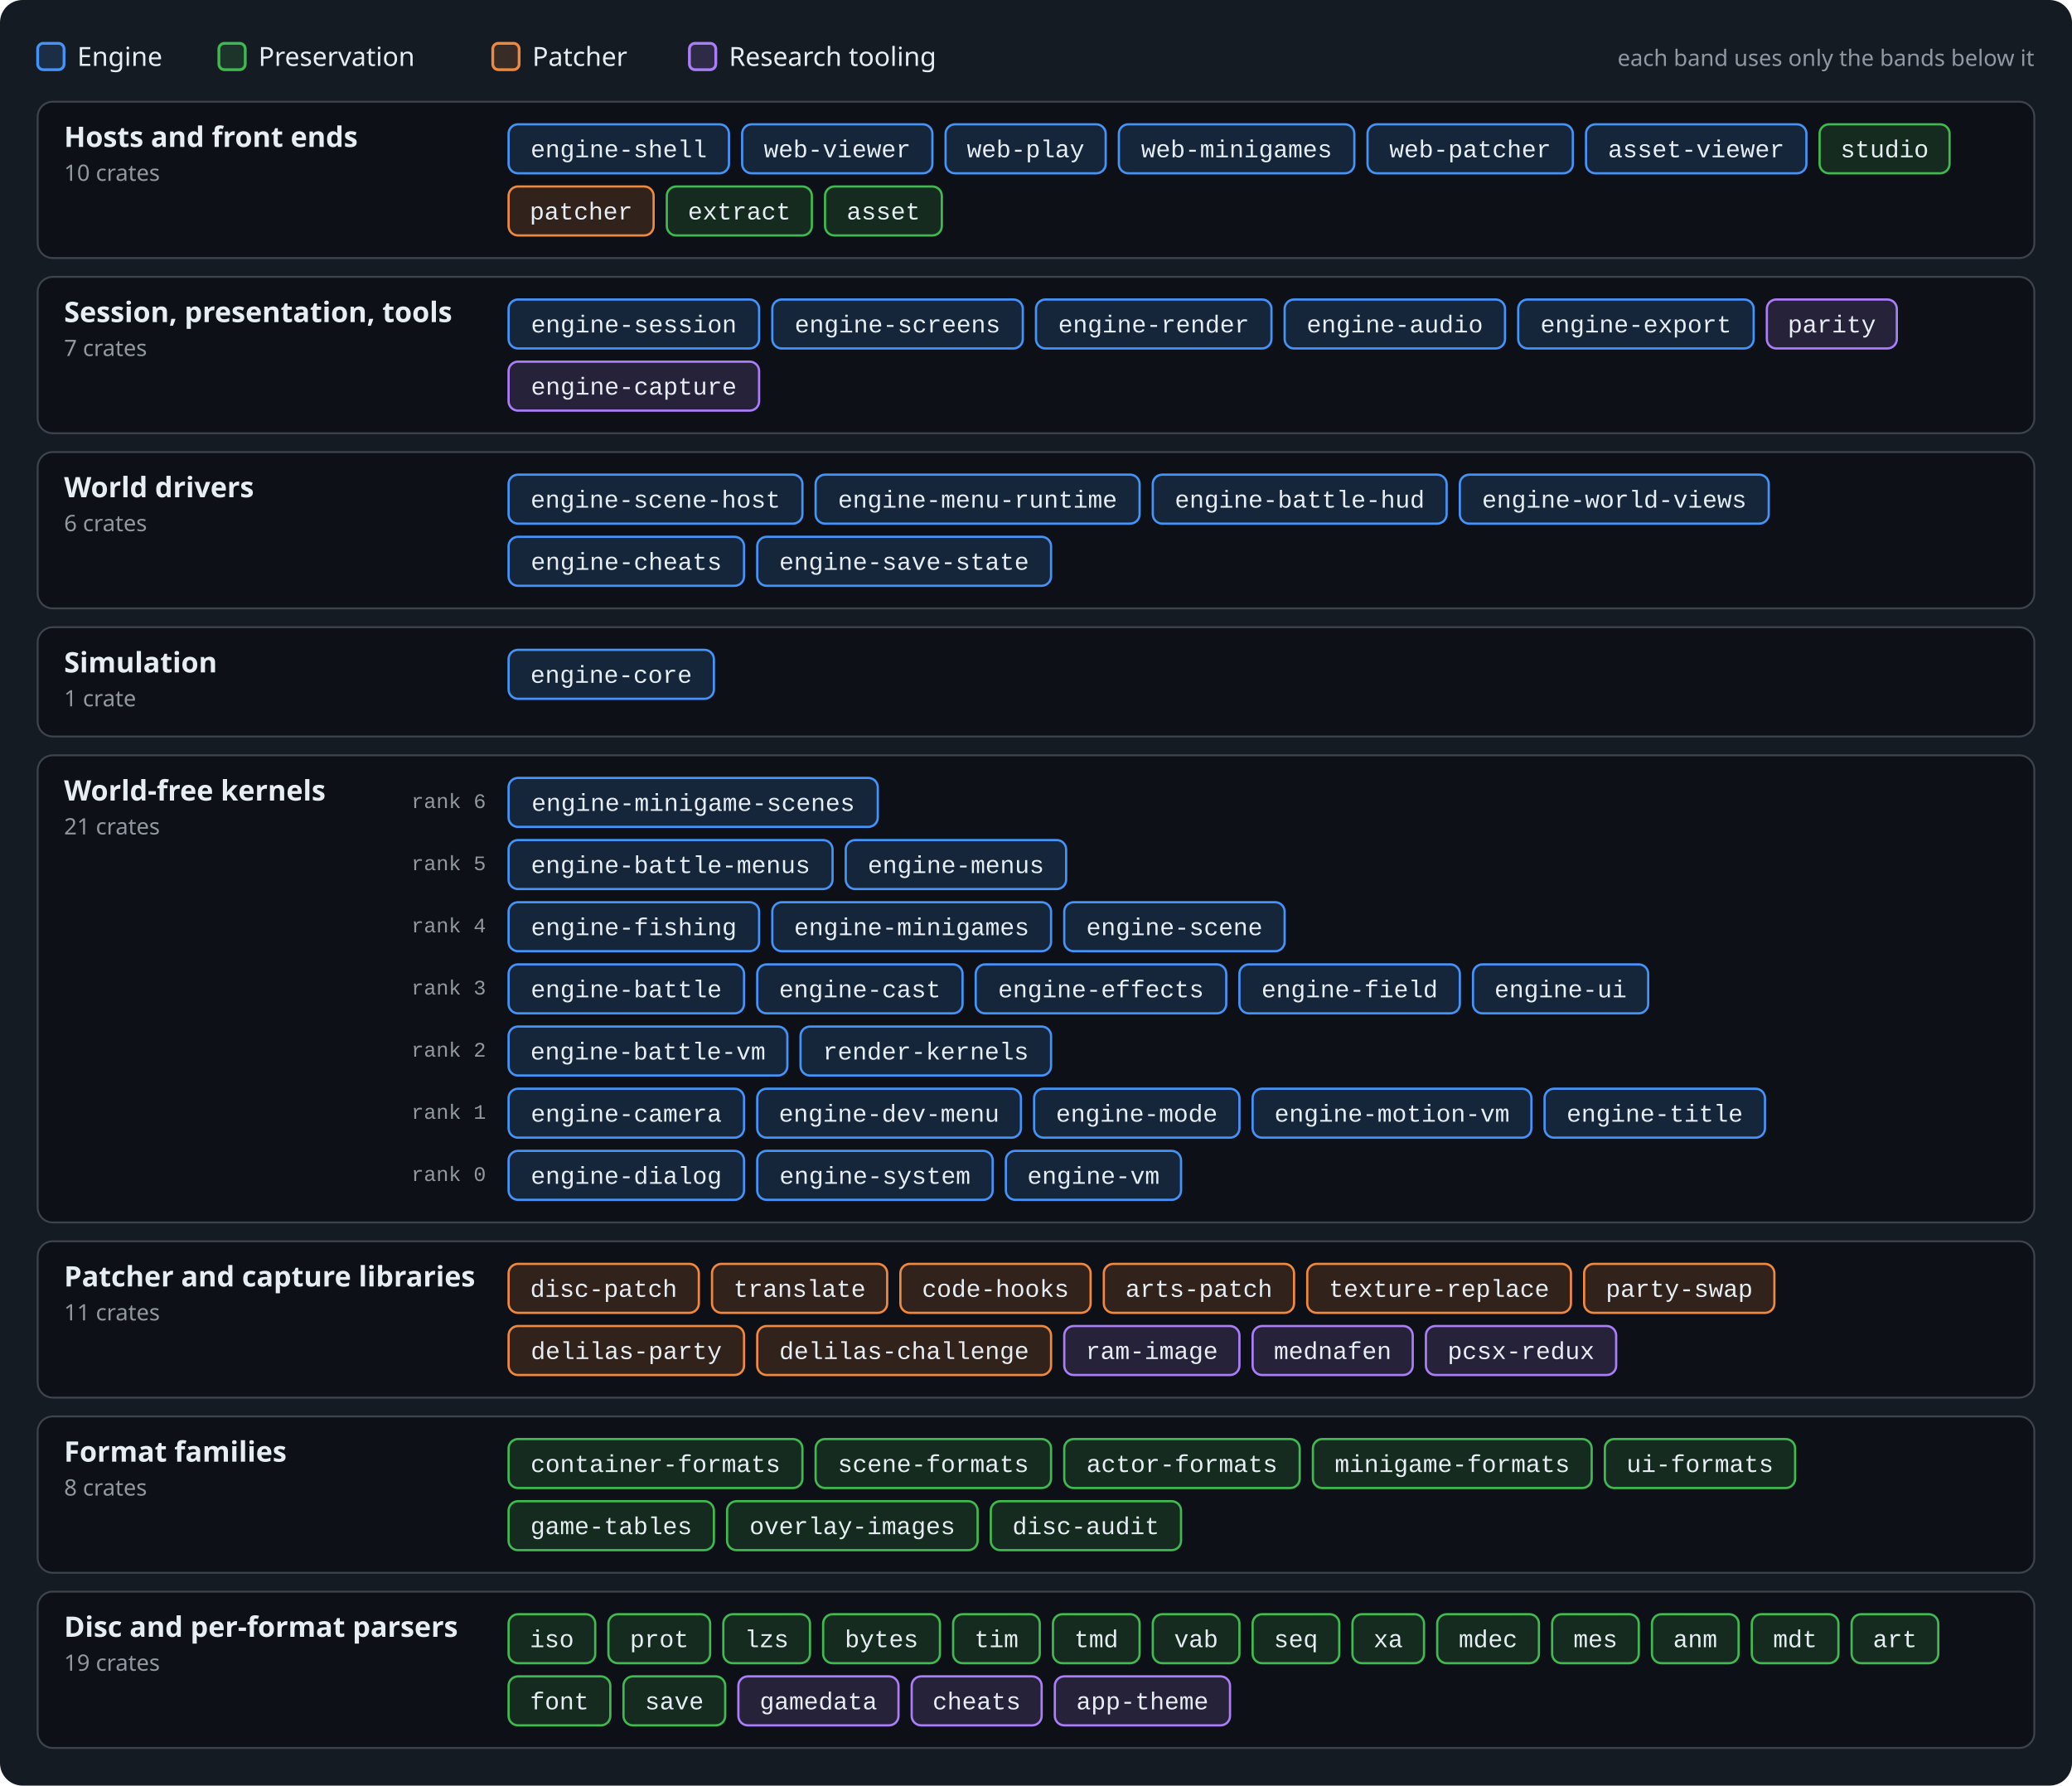
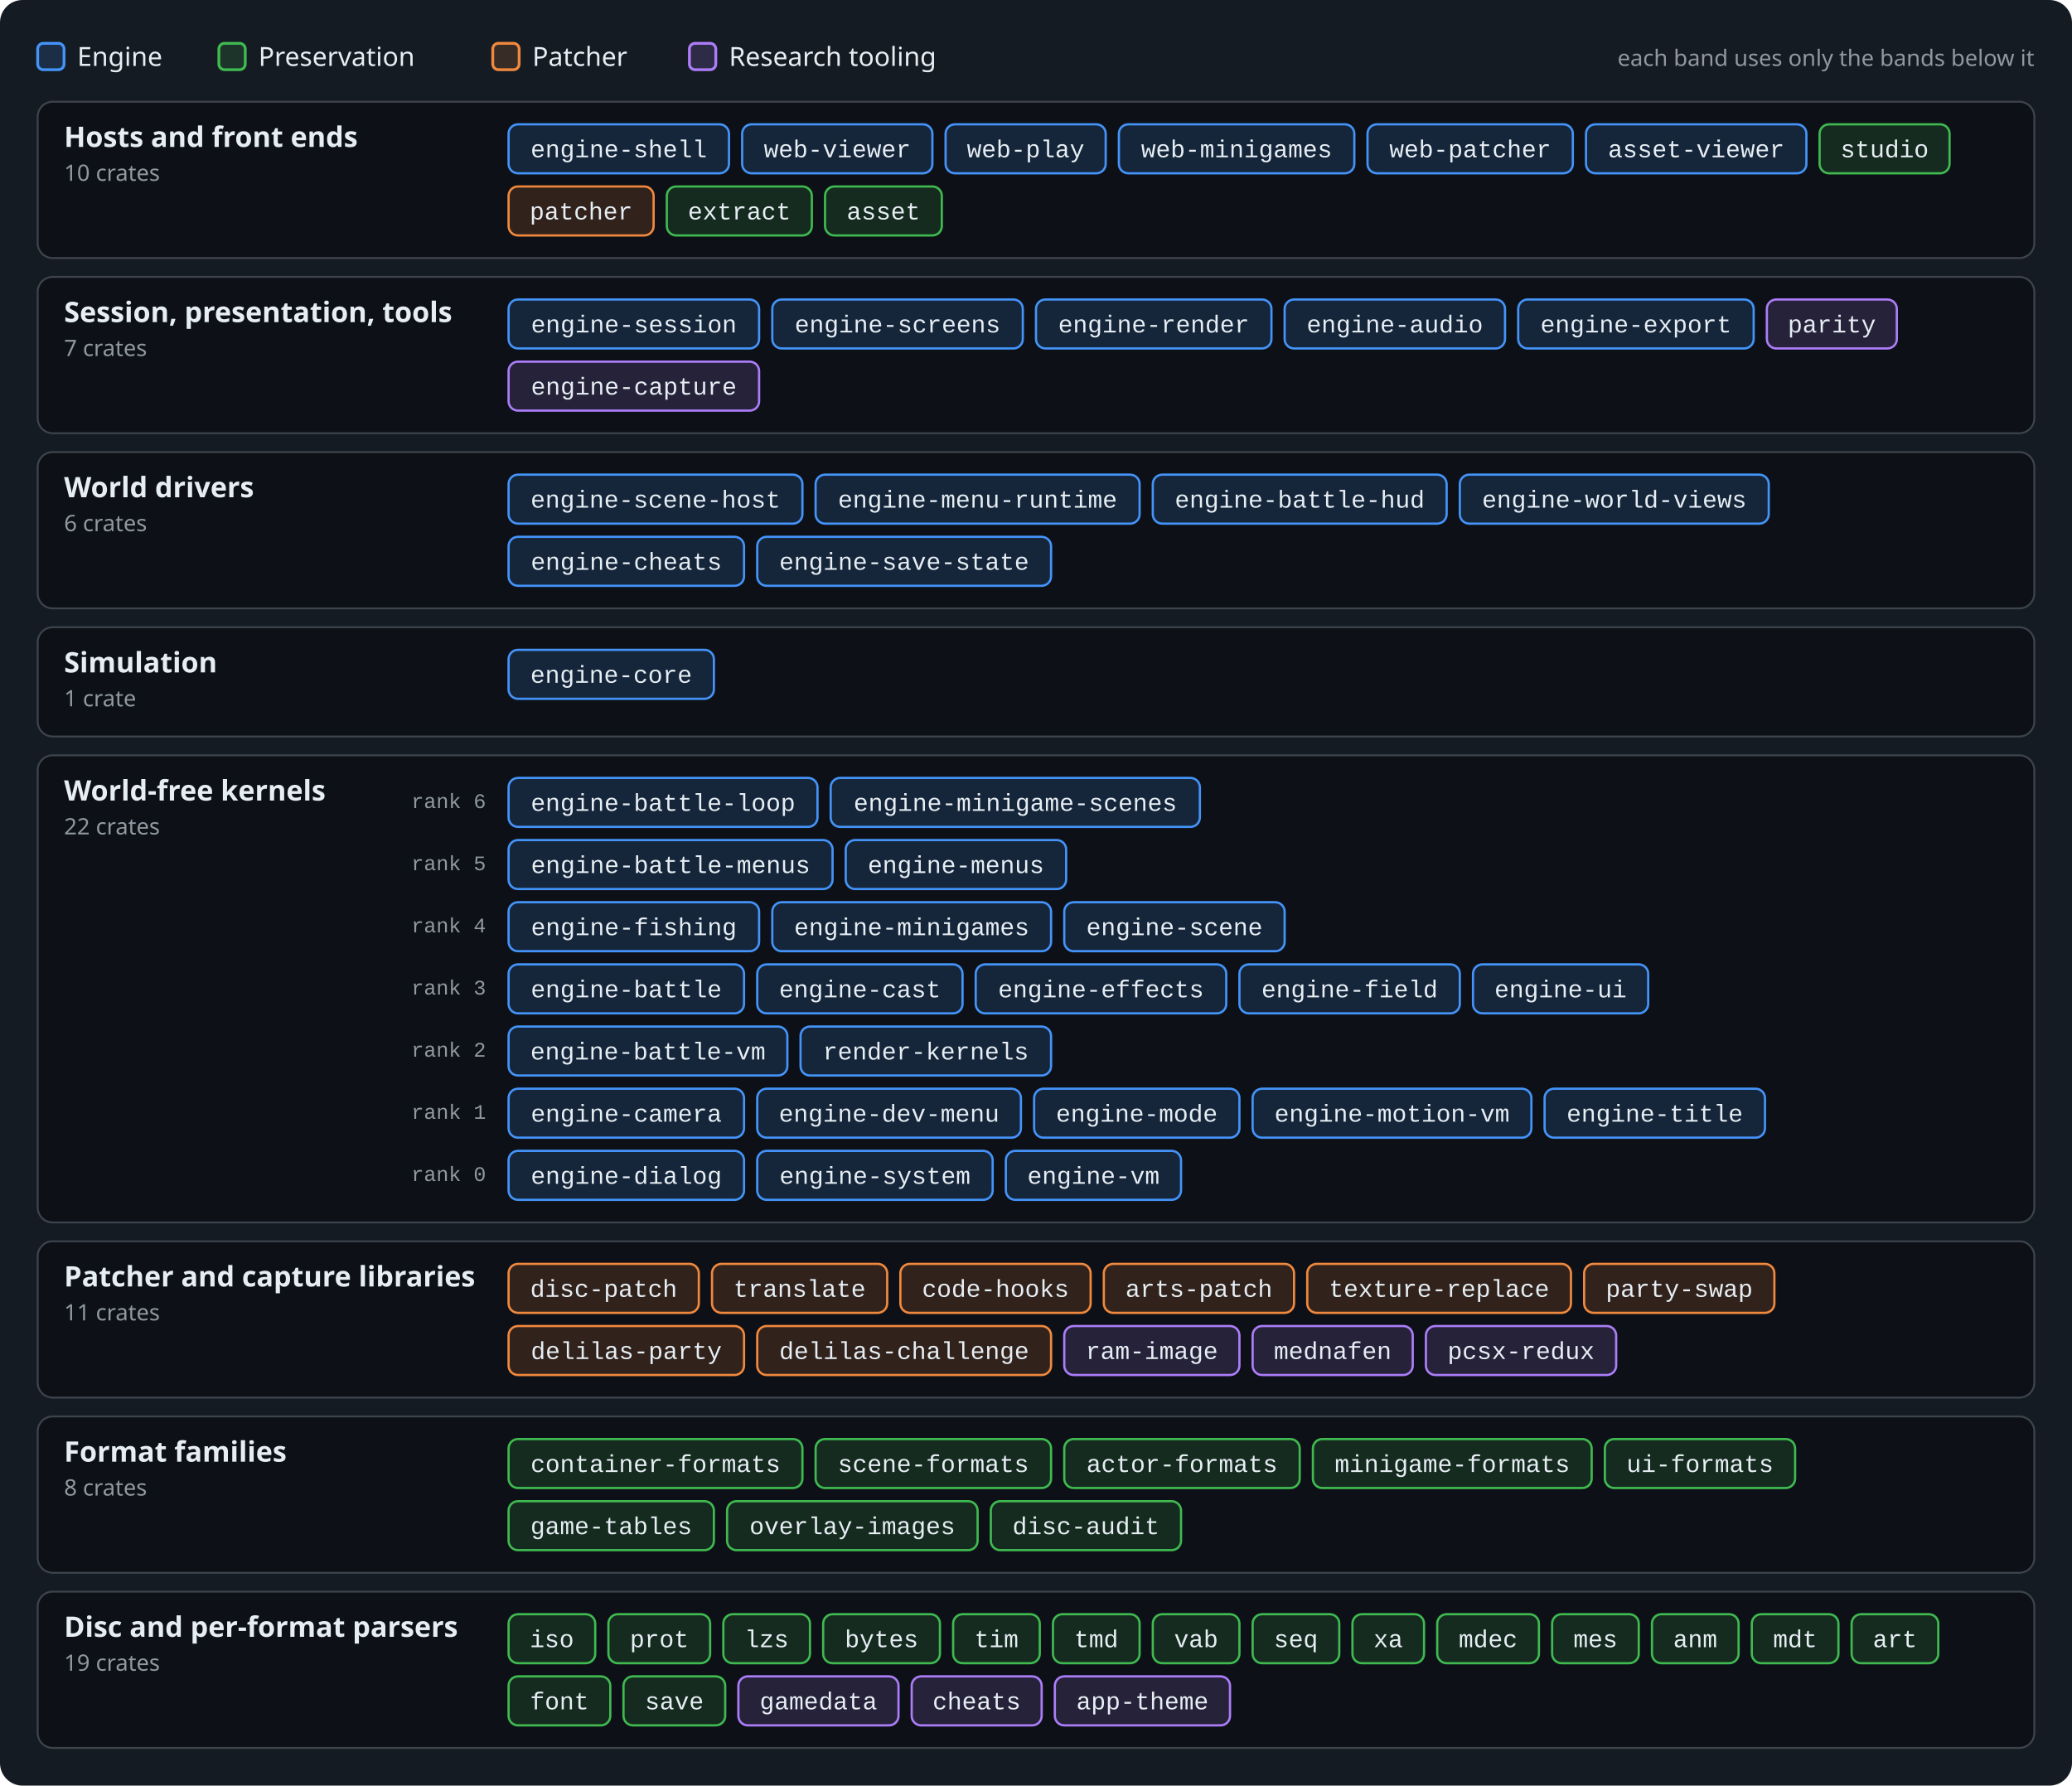
<svg xmlns="http://www.w3.org/2000/svg" viewBox="0 0 1100 948" width="1100" height="948" role="img" aria-labelledby="t d">
  <style>text{font-family:-apple-system, BlinkMacSystemFont, 'Segoe UI', 'Noto Sans', Helvetica, Arial, sans-serif;fill:#e6edf3}.ch{font-family:ui-monospace, SFMono-Regular, Menlo, Consolas, 'Liberation Mono', monospace;font-size:13px}.bt{font-size:15px;font-weight:600}.mu{font-size:12px;fill:#9198a1}.rk{font-family:ui-monospace, SFMono-Regular, Menlo, Consolas, 'Liberation Mono', monospace;font-size:11px;fill:#9198a1}.lg{font-size:14px}</style>
  <rect width="1100" height="948" rx="12" fill="#151b23" />
  <rect x="20" y="23" width="14" height="14" rx="3" fill="#4493f8" fill-opacity="0.16" stroke="#4493f8" stroke-width="1.5" />
  <text x="41" y="35" class="lg">Engine</text>
  <rect x="116.2" y="23" width="14" height="14" rx="3" fill="#3fb950" fill-opacity="0.16" stroke="#3fb950" stroke-width="1.5" />
  <text x="137.2" y="35" class="lg">Preservation</text>
  <rect x="261.6" y="23" width="14" height="14" rx="3" fill="#f0883e" fill-opacity="0.16" stroke="#f0883e" stroke-width="1.5" />
  <text x="282.6" y="35" class="lg">Patcher</text>
  <rect x="366" y="23" width="14" height="14" rx="3" fill="#ab7df8" fill-opacity="0.16" stroke="#ab7df8" stroke-width="1.5" />
  <text x="387" y="35" class="lg">Research tooling</text>
  <text x="1080" y="35" class="mu" text-anchor="end">each band uses only the bands below it</text>
  <rect x="20" y="54" width="1060" height="83" rx="8" fill="#0d1117" stroke="#3d444d" />
  <text x="34" y="78" class="bt">Hosts and front ends</text>
  <text x="34" y="96" class="mu">10 crates</text>
  <g>
    <rect x="270" y="66" width="117" height="26" rx="5" fill="#4493f8" fill-opacity="0.16" stroke="#4493f8" stroke-width="1.2" />
    <text x="328.5" y="83.5" class="ch" text-anchor="middle">engine-shell</text>
  </g>
  <g>
    <rect x="394" y="66" width="101" height="26" rx="5" fill="#4493f8" fill-opacity="0.16" stroke="#4493f8" stroke-width="1.2" />
    <text x="444.5" y="83.5" class="ch" text-anchor="middle">web-viewer</text>
  </g>
  <g>
    <rect x="502" y="66" width="85" height="26" rx="5" fill="#4493f8" fill-opacity="0.16" stroke="#4493f8" stroke-width="1.2" />
    <text x="544.5" y="83.5" class="ch" text-anchor="middle">web-play</text>
  </g>
  <g>
    <rect x="594" y="66" width="125" height="26" rx="5" fill="#4493f8" fill-opacity="0.16" stroke="#4493f8" stroke-width="1.2" />
    <text x="656.5" y="83.5" class="ch" text-anchor="middle">web-minigames</text>
  </g>
  <g>
    <rect x="726" y="66" width="109" height="26" rx="5" fill="#4493f8" fill-opacity="0.16" stroke="#4493f8" stroke-width="1.2" />
    <text x="780.5" y="83.5" class="ch" text-anchor="middle">web-patcher</text>
  </g>
  <g>
    <rect x="842" y="66" width="117" height="26" rx="5" fill="#4493f8" fill-opacity="0.16" stroke="#4493f8" stroke-width="1.2" />
    <text x="900.5" y="83.5" class="ch" text-anchor="middle">asset-viewer</text>
  </g>
  <g>
    <rect x="966" y="66" width="69" height="26" rx="5" fill="#3fb950" fill-opacity="0.16" stroke="#3fb950" stroke-width="1.2" />
    <text x="1000.5" y="83.5" class="ch" text-anchor="middle">studio</text>
  </g>
  <g>
    <rect x="270" y="99" width="77" height="26" rx="5" fill="#f0883e" fill-opacity="0.16" stroke="#f0883e" stroke-width="1.2" />
    <text x="308.5" y="116.5" class="ch" text-anchor="middle">patcher</text>
  </g>
  <g>
    <rect x="354" y="99" width="77" height="26" rx="5" fill="#3fb950" fill-opacity="0.16" stroke="#3fb950" stroke-width="1.2" />
    <text x="392.5" y="116.5" class="ch" text-anchor="middle">extract</text>
  </g>
  <g>
    <rect x="438" y="99" width="62" height="26" rx="5" fill="#3fb950" fill-opacity="0.16" stroke="#3fb950" stroke-width="1.2" />
    <text x="469.0" y="116.5" class="ch" text-anchor="middle">asset</text>
  </g>
  <rect x="20" y="147" width="1060" height="83" rx="8" fill="#0d1117" stroke="#3d444d" />
  <text x="34" y="171" class="bt">Session, presentation, tools</text>
  <text x="34" y="189" class="mu">7 crates</text>
  <g>
    <rect x="270" y="159" width="133" height="26" rx="5" fill="#4493f8" fill-opacity="0.16" stroke="#4493f8" stroke-width="1.2" />
    <text x="336.5" y="176.5" class="ch" text-anchor="middle">engine-session</text>
  </g>
  <g>
    <rect x="410" y="159" width="133" height="26" rx="5" fill="#4493f8" fill-opacity="0.16" stroke="#4493f8" stroke-width="1.2" />
    <text x="476.5" y="176.5" class="ch" text-anchor="middle">engine-screens</text>
  </g>
  <g>
    <rect x="550" y="159" width="125" height="26" rx="5" fill="#4493f8" fill-opacity="0.16" stroke="#4493f8" stroke-width="1.2" />
    <text x="612.5" y="176.5" class="ch" text-anchor="middle">engine-render</text>
  </g>
  <g>
    <rect x="682" y="159" width="117" height="26" rx="5" fill="#4493f8" fill-opacity="0.16" stroke="#4493f8" stroke-width="1.2" />
    <text x="740.5" y="176.5" class="ch" text-anchor="middle">engine-audio</text>
  </g>
  <g>
    <rect x="806" y="159" width="125" height="26" rx="5" fill="#4493f8" fill-opacity="0.16" stroke="#4493f8" stroke-width="1.2" />
    <text x="868.5" y="176.5" class="ch" text-anchor="middle">engine-export</text>
  </g>
  <g>
    <rect x="938" y="159" width="69" height="26" rx="5" fill="#ab7df8" fill-opacity="0.16" stroke="#ab7df8" stroke-width="1.2" />
    <text x="972.5" y="176.5" class="ch" text-anchor="middle">parity</text>
  </g>
  <g>
    <rect x="270" y="192" width="133" height="26" rx="5" fill="#ab7df8" fill-opacity="0.16" stroke="#ab7df8" stroke-width="1.2" />
    <text x="336.5" y="209.5" class="ch" text-anchor="middle">engine-capture</text>
  </g>
  <rect x="20" y="240" width="1060" height="83" rx="8" fill="#0d1117" stroke="#3d444d" />
  <text x="34" y="264" class="bt">World drivers</text>
  <text x="34" y="282" class="mu">6 crates</text>
  <g>
    <rect x="270" y="252" width="156" height="26" rx="5" fill="#4493f8" fill-opacity="0.16" stroke="#4493f8" stroke-width="1.2" />
    <text x="348.0" y="269.5" class="ch" text-anchor="middle">engine-scene-host</text>
  </g>
  <g>
    <rect x="433" y="252" width="172" height="26" rx="5" fill="#4493f8" fill-opacity="0.16" stroke="#4493f8" stroke-width="1.2" />
    <text x="519.0" y="269.5" class="ch" text-anchor="middle">engine-menu-runtime</text>
  </g>
  <g>
    <rect x="612" y="252" width="156" height="26" rx="5" fill="#4493f8" fill-opacity="0.16" stroke="#4493f8" stroke-width="1.2" />
    <text x="690.0" y="269.5" class="ch" text-anchor="middle">engine-battle-hud</text>
  </g>
  <g>
    <rect x="775" y="252" width="164" height="26" rx="5" fill="#4493f8" fill-opacity="0.16" stroke="#4493f8" stroke-width="1.2" />
    <text x="857.0" y="269.5" class="ch" text-anchor="middle">engine-world-views</text>
  </g>
  <g>
    <rect x="270" y="285" width="125" height="26" rx="5" fill="#4493f8" fill-opacity="0.16" stroke="#4493f8" stroke-width="1.2" />
    <text x="332.5" y="302.5" class="ch" text-anchor="middle">engine-cheats</text>
  </g>
  <g>
    <rect x="402" y="285" width="156" height="26" rx="5" fill="#4493f8" fill-opacity="0.16" stroke="#4493f8" stroke-width="1.2" />
    <text x="480.0" y="302.5" class="ch" text-anchor="middle">engine-save-state</text>
  </g>
  <rect x="20" y="333" width="1060" height="58" rx="8" fill="#0d1117" stroke="#3d444d" />
  <text x="34" y="357" class="bt">Simulation</text>
  <text x="34" y="375" class="mu">1 crate</text>
  <g>
    <rect x="270" y="345" width="109" height="26" rx="5" fill="#4493f8" fill-opacity="0.16" stroke="#4493f8" stroke-width="1.2" />
    <text x="324.5" y="362.5" class="ch" text-anchor="middle">engine-core</text>
  </g>
  <rect x="20" y="401" width="1060" height="248" rx="8" fill="#0d1117" stroke="#3d444d" />
  <text x="34" y="425" class="bt">World-free kernels</text>
-   <text x="34" y="443" class="mu">21 crates</text>
+   <text x="34" y="443" class="mu">22 crates</text>
  <text x="258" y="429" class="rk" text-anchor="end">rank 6</text>
  <g>
-     <rect x="270" y="413" width="196" height="26" rx="5" fill="#4493f8" fill-opacity="0.16" stroke="#4493f8" stroke-width="1.2" />
-     <text x="368.0" y="430.5" class="ch" text-anchor="middle">engine-minigame-scenes</text>
+     <rect x="270" y="413" width="164" height="26" rx="5" fill="#4493f8" fill-opacity="0.16" stroke="#4493f8" stroke-width="1.2" />
+     <text x="352.0" y="430.5" class="ch" text-anchor="middle">engine-battle-loop</text>
+   </g>
+   <g>
+     <rect x="441" y="413" width="196" height="26" rx="5" fill="#4493f8" fill-opacity="0.16" stroke="#4493f8" stroke-width="1.2" />
+     <text x="539.0" y="430.5" class="ch" text-anchor="middle">engine-minigame-scenes</text>
  </g>
  <text x="258" y="462" class="rk" text-anchor="end">rank 5</text>
  <g>
    <rect x="270" y="446" width="172" height="26" rx="5" fill="#4493f8" fill-opacity="0.16" stroke="#4493f8" stroke-width="1.2" />
    <text x="356.0" y="463.5" class="ch" text-anchor="middle">engine-battle-menus</text>
  </g>
  <g>
    <rect x="449" y="446" width="117" height="26" rx="5" fill="#4493f8" fill-opacity="0.16" stroke="#4493f8" stroke-width="1.2" />
    <text x="507.5" y="463.5" class="ch" text-anchor="middle">engine-menus</text>
  </g>
  <text x="258" y="495" class="rk" text-anchor="end">rank 4</text>
  <g>
    <rect x="270" y="479" width="133" height="26" rx="5" fill="#4493f8" fill-opacity="0.16" stroke="#4493f8" stroke-width="1.2" />
    <text x="336.5" y="496.5" class="ch" text-anchor="middle">engine-fishing</text>
  </g>
  <g>
    <rect x="410" y="479" width="148" height="26" rx="5" fill="#4493f8" fill-opacity="0.16" stroke="#4493f8" stroke-width="1.2" />
    <text x="484.0" y="496.5" class="ch" text-anchor="middle">engine-minigames</text>
  </g>
  <g>
    <rect x="565" y="479" width="117" height="26" rx="5" fill="#4493f8" fill-opacity="0.16" stroke="#4493f8" stroke-width="1.2" />
    <text x="623.5" y="496.5" class="ch" text-anchor="middle">engine-scene</text>
  </g>
  <text x="258" y="528" class="rk" text-anchor="end">rank 3</text>
  <g>
    <rect x="270" y="512" width="125" height="26" rx="5" fill="#4493f8" fill-opacity="0.16" stroke="#4493f8" stroke-width="1.2" />
    <text x="332.5" y="529.5" class="ch" text-anchor="middle">engine-battle</text>
  </g>
  <g>
    <rect x="402" y="512" width="109" height="26" rx="5" fill="#4493f8" fill-opacity="0.16" stroke="#4493f8" stroke-width="1.2" />
    <text x="456.5" y="529.5" class="ch" text-anchor="middle">engine-cast</text>
  </g>
  <g>
    <rect x="518" y="512" width="133" height="26" rx="5" fill="#4493f8" fill-opacity="0.16" stroke="#4493f8" stroke-width="1.2" />
    <text x="584.5" y="529.5" class="ch" text-anchor="middle">engine-effects</text>
  </g>
  <g>
    <rect x="658" y="512" width="117" height="26" rx="5" fill="#4493f8" fill-opacity="0.16" stroke="#4493f8" stroke-width="1.2" />
    <text x="716.5" y="529.5" class="ch" text-anchor="middle">engine-field</text>
  </g>
  <g>
    <rect x="782" y="512" width="93" height="26" rx="5" fill="#4493f8" fill-opacity="0.16" stroke="#4493f8" stroke-width="1.2" />
    <text x="828.5" y="529.5" class="ch" text-anchor="middle">engine-ui</text>
  </g>
  <text x="258" y="561" class="rk" text-anchor="end">rank 2</text>
  <g>
    <rect x="270" y="545" width="148" height="26" rx="5" fill="#4493f8" fill-opacity="0.16" stroke="#4493f8" stroke-width="1.2" />
    <text x="344.0" y="562.5" class="ch" text-anchor="middle">engine-battle-vm</text>
  </g>
  <g>
    <rect x="425" y="545" width="133" height="26" rx="5" fill="#4493f8" fill-opacity="0.16" stroke="#4493f8" stroke-width="1.2" />
    <text x="491.5" y="562.5" class="ch" text-anchor="middle">render-kernels</text>
  </g>
  <text x="258" y="594" class="rk" text-anchor="end">rank 1</text>
  <g>
    <rect x="270" y="578" width="125" height="26" rx="5" fill="#4493f8" fill-opacity="0.16" stroke="#4493f8" stroke-width="1.2" />
    <text x="332.5" y="595.5" class="ch" text-anchor="middle">engine-camera</text>
  </g>
  <g>
    <rect x="402" y="578" width="140" height="26" rx="5" fill="#4493f8" fill-opacity="0.16" stroke="#4493f8" stroke-width="1.2" />
    <text x="472.0" y="595.5" class="ch" text-anchor="middle">engine-dev-menu</text>
  </g>
  <g>
    <rect x="549" y="578" width="109" height="26" rx="5" fill="#4493f8" fill-opacity="0.16" stroke="#4493f8" stroke-width="1.2" />
    <text x="603.5" y="595.5" class="ch" text-anchor="middle">engine-mode</text>
  </g>
  <g>
    <rect x="665" y="578" width="148" height="26" rx="5" fill="#4493f8" fill-opacity="0.16" stroke="#4493f8" stroke-width="1.2" />
    <text x="739.0" y="595.5" class="ch" text-anchor="middle">engine-motion-vm</text>
  </g>
  <g>
    <rect x="820" y="578" width="117" height="26" rx="5" fill="#4493f8" fill-opacity="0.16" stroke="#4493f8" stroke-width="1.2" />
    <text x="878.5" y="595.5" class="ch" text-anchor="middle">engine-title</text>
  </g>
  <text x="258" y="627" class="rk" text-anchor="end">rank 0</text>
  <g>
    <rect x="270" y="611" width="125" height="26" rx="5" fill="#4493f8" fill-opacity="0.16" stroke="#4493f8" stroke-width="1.2" />
    <text x="332.5" y="628.5" class="ch" text-anchor="middle">engine-dialog</text>
  </g>
  <g>
    <rect x="402" y="611" width="125" height="26" rx="5" fill="#4493f8" fill-opacity="0.16" stroke="#4493f8" stroke-width="1.2" />
    <text x="464.5" y="628.5" class="ch" text-anchor="middle">engine-system</text>
  </g>
  <g>
    <rect x="534" y="611" width="93" height="26" rx="5" fill="#4493f8" fill-opacity="0.16" stroke="#4493f8" stroke-width="1.2" />
    <text x="580.5" y="628.5" class="ch" text-anchor="middle">engine-vm</text>
  </g>
  <rect x="20" y="659" width="1060" height="83" rx="8" fill="#0d1117" stroke="#3d444d" />
  <text x="34" y="683" class="bt">Patcher and capture libraries</text>
  <text x="34" y="701" class="mu">11 crates</text>
  <g>
    <rect x="270" y="671" width="101" height="26" rx="5" fill="#f0883e" fill-opacity="0.16" stroke="#f0883e" stroke-width="1.2" />
    <text x="320.5" y="688.5" class="ch" text-anchor="middle">disc-patch</text>
  </g>
  <g>
    <rect x="378" y="671" width="93" height="26" rx="5" fill="#f0883e" fill-opacity="0.16" stroke="#f0883e" stroke-width="1.2" />
    <text x="424.5" y="688.5" class="ch" text-anchor="middle">translate</text>
  </g>
  <g>
    <rect x="478" y="671" width="101" height="26" rx="5" fill="#f0883e" fill-opacity="0.16" stroke="#f0883e" stroke-width="1.2" />
    <text x="528.5" y="688.5" class="ch" text-anchor="middle">code-hooks</text>
  </g>
  <g>
    <rect x="586" y="671" width="101" height="26" rx="5" fill="#f0883e" fill-opacity="0.16" stroke="#f0883e" stroke-width="1.2" />
    <text x="636.5" y="688.5" class="ch" text-anchor="middle">arts-patch</text>
  </g>
  <g>
    <rect x="694" y="671" width="140" height="26" rx="5" fill="#f0883e" fill-opacity="0.16" stroke="#f0883e" stroke-width="1.2" />
    <text x="764.0" y="688.5" class="ch" text-anchor="middle">texture-replace</text>
  </g>
  <g>
    <rect x="841" y="671" width="101" height="26" rx="5" fill="#f0883e" fill-opacity="0.16" stroke="#f0883e" stroke-width="1.2" />
    <text x="891.5" y="688.5" class="ch" text-anchor="middle">party-swap</text>
  </g>
  <g>
    <rect x="270" y="704" width="125" height="26" rx="5" fill="#f0883e" fill-opacity="0.16" stroke="#f0883e" stroke-width="1.2" />
    <text x="332.5" y="721.5" class="ch" text-anchor="middle">delilas-party</text>
  </g>
  <g>
    <rect x="402" y="704" width="156" height="26" rx="5" fill="#f0883e" fill-opacity="0.16" stroke="#f0883e" stroke-width="1.2" />
    <text x="480.0" y="721.5" class="ch" text-anchor="middle">delilas-challenge</text>
  </g>
  <g>
    <rect x="565" y="704" width="93" height="26" rx="5" fill="#ab7df8" fill-opacity="0.16" stroke="#ab7df8" stroke-width="1.2" />
    <text x="611.5" y="721.5" class="ch" text-anchor="middle">ram-image</text>
  </g>
  <g>
    <rect x="665" y="704" width="85" height="26" rx="5" fill="#ab7df8" fill-opacity="0.16" stroke="#ab7df8" stroke-width="1.2" />
    <text x="707.5" y="721.5" class="ch" text-anchor="middle">mednafen</text>
  </g>
  <g>
    <rect x="757" y="704" width="101" height="26" rx="5" fill="#ab7df8" fill-opacity="0.16" stroke="#ab7df8" stroke-width="1.2" />
    <text x="807.5" y="721.5" class="ch" text-anchor="middle">pcsx-redux</text>
  </g>
  <rect x="20" y="752" width="1060" height="83" rx="8" fill="#0d1117" stroke="#3d444d" />
  <text x="34" y="776" class="bt">Format families</text>
  <text x="34" y="794" class="mu">8 crates</text>
  <g>
    <rect x="270" y="764" width="156" height="26" rx="5" fill="#3fb950" fill-opacity="0.16" stroke="#3fb950" stroke-width="1.2" />
    <text x="348.0" y="781.5" class="ch" text-anchor="middle">container-formats</text>
  </g>
  <g>
    <rect x="433" y="764" width="125" height="26" rx="5" fill="#3fb950" fill-opacity="0.16" stroke="#3fb950" stroke-width="1.2" />
    <text x="495.5" y="781.5" class="ch" text-anchor="middle">scene-formats</text>
  </g>
  <g>
    <rect x="565" y="764" width="125" height="26" rx="5" fill="#3fb950" fill-opacity="0.16" stroke="#3fb950" stroke-width="1.2" />
    <text x="627.5" y="781.5" class="ch" text-anchor="middle">actor-formats</text>
  </g>
  <g>
    <rect x="697" y="764" width="148" height="26" rx="5" fill="#3fb950" fill-opacity="0.16" stroke="#3fb950" stroke-width="1.2" />
    <text x="771.0" y="781.5" class="ch" text-anchor="middle">minigame-formats</text>
  </g>
  <g>
    <rect x="852" y="764" width="101" height="26" rx="5" fill="#3fb950" fill-opacity="0.16" stroke="#3fb950" stroke-width="1.2" />
    <text x="902.5" y="781.5" class="ch" text-anchor="middle">ui-formats</text>
  </g>
  <g>
    <rect x="270" y="797" width="109" height="26" rx="5" fill="#3fb950" fill-opacity="0.16" stroke="#3fb950" stroke-width="1.2" />
    <text x="324.5" y="814.5" class="ch" text-anchor="middle">game-tables</text>
  </g>
  <g>
    <rect x="386" y="797" width="133" height="26" rx="5" fill="#3fb950" fill-opacity="0.16" stroke="#3fb950" stroke-width="1.2" />
    <text x="452.5" y="814.5" class="ch" text-anchor="middle">overlay-images</text>
  </g>
  <g>
    <rect x="526" y="797" width="101" height="26" rx="5" fill="#3fb950" fill-opacity="0.16" stroke="#3fb950" stroke-width="1.2" />
    <text x="576.5" y="814.5" class="ch" text-anchor="middle">disc-audit</text>
  </g>
  <rect x="20" y="845" width="1060" height="83" rx="8" fill="#0d1117" stroke="#3d444d" />
  <text x="34" y="869" class="bt">Disc and per-format parsers</text>
  <text x="34" y="887" class="mu">19 crates</text>
  <g>
    <rect x="270" y="857" width="46" height="26" rx="5" fill="#3fb950" fill-opacity="0.16" stroke="#3fb950" stroke-width="1.2" />
    <text x="293.0" y="874.5" class="ch" text-anchor="middle">iso</text>
  </g>
  <g>
    <rect x="323" y="857" width="54" height="26" rx="5" fill="#3fb950" fill-opacity="0.16" stroke="#3fb950" stroke-width="1.2" />
    <text x="350.0" y="874.5" class="ch" text-anchor="middle">prot</text>
  </g>
  <g>
    <rect x="384" y="857" width="46" height="26" rx="5" fill="#3fb950" fill-opacity="0.16" stroke="#3fb950" stroke-width="1.2" />
    <text x="407.0" y="874.5" class="ch" text-anchor="middle">lzs</text>
  </g>
  <g>
    <rect x="437" y="857" width="62" height="26" rx="5" fill="#3fb950" fill-opacity="0.16" stroke="#3fb950" stroke-width="1.2" />
    <text x="468.0" y="874.5" class="ch" text-anchor="middle">bytes</text>
  </g>
  <g>
    <rect x="506" y="857" width="46" height="26" rx="5" fill="#3fb950" fill-opacity="0.16" stroke="#3fb950" stroke-width="1.2" />
    <text x="529.0" y="874.5" class="ch" text-anchor="middle">tim</text>
  </g>
  <g>
    <rect x="559" y="857" width="46" height="26" rx="5" fill="#3fb950" fill-opacity="0.16" stroke="#3fb950" stroke-width="1.2" />
    <text x="582.0" y="874.5" class="ch" text-anchor="middle">tmd</text>
  </g>
  <g>
    <rect x="612" y="857" width="46" height="26" rx="5" fill="#3fb950" fill-opacity="0.16" stroke="#3fb950" stroke-width="1.2" />
    <text x="635.0" y="874.5" class="ch" text-anchor="middle">vab</text>
  </g>
  <g>
    <rect x="665" y="857" width="46" height="26" rx="5" fill="#3fb950" fill-opacity="0.16" stroke="#3fb950" stroke-width="1.2" />
    <text x="688.0" y="874.5" class="ch" text-anchor="middle">seq</text>
  </g>
  <g>
    <rect x="718" y="857" width="38" height="26" rx="5" fill="#3fb950" fill-opacity="0.16" stroke="#3fb950" stroke-width="1.2" />
    <text x="737.0" y="874.5" class="ch" text-anchor="middle">xa</text>
  </g>
  <g>
    <rect x="763" y="857" width="54" height="26" rx="5" fill="#3fb950" fill-opacity="0.16" stroke="#3fb950" stroke-width="1.2" />
    <text x="790.0" y="874.5" class="ch" text-anchor="middle">mdec</text>
  </g>
  <g>
    <rect x="824" y="857" width="46" height="26" rx="5" fill="#3fb950" fill-opacity="0.16" stroke="#3fb950" stroke-width="1.2" />
    <text x="847.0" y="874.5" class="ch" text-anchor="middle">mes</text>
  </g>
  <g>
    <rect x="877" y="857" width="46" height="26" rx="5" fill="#3fb950" fill-opacity="0.16" stroke="#3fb950" stroke-width="1.2" />
    <text x="900.0" y="874.5" class="ch" text-anchor="middle">anm</text>
  </g>
  <g>
    <rect x="930" y="857" width="46" height="26" rx="5" fill="#3fb950" fill-opacity="0.16" stroke="#3fb950" stroke-width="1.2" />
    <text x="953.0" y="874.5" class="ch" text-anchor="middle">mdt</text>
  </g>
  <g>
    <rect x="983" y="857" width="46" height="26" rx="5" fill="#3fb950" fill-opacity="0.16" stroke="#3fb950" stroke-width="1.2" />
    <text x="1006.0" y="874.5" class="ch" text-anchor="middle">art</text>
  </g>
  <g>
    <rect x="270" y="890" width="54" height="26" rx="5" fill="#3fb950" fill-opacity="0.16" stroke="#3fb950" stroke-width="1.2" />
    <text x="297.0" y="907.5" class="ch" text-anchor="middle">font</text>
  </g>
  <g>
    <rect x="331" y="890" width="54" height="26" rx="5" fill="#3fb950" fill-opacity="0.16" stroke="#3fb950" stroke-width="1.2" />
    <text x="358.0" y="907.5" class="ch" text-anchor="middle">save</text>
  </g>
  <g>
    <rect x="392" y="890" width="85" height="26" rx="5" fill="#ab7df8" fill-opacity="0.16" stroke="#ab7df8" stroke-width="1.2" />
    <text x="434.5" y="907.5" class="ch" text-anchor="middle">gamedata</text>
  </g>
  <g>
    <rect x="484" y="890" width="69" height="26" rx="5" fill="#ab7df8" fill-opacity="0.16" stroke="#ab7df8" stroke-width="1.2" />
    <text x="518.5" y="907.5" class="ch" text-anchor="middle">cheats</text>
  </g>
  <g>
    <rect x="560" y="890" width="93" height="26" rx="5" fill="#ab7df8" fill-opacity="0.16" stroke="#ab7df8" stroke-width="1.2" />
    <text x="606.5" y="907.5" class="ch" text-anchor="middle">app-theme</text>
  </g>
</svg>
